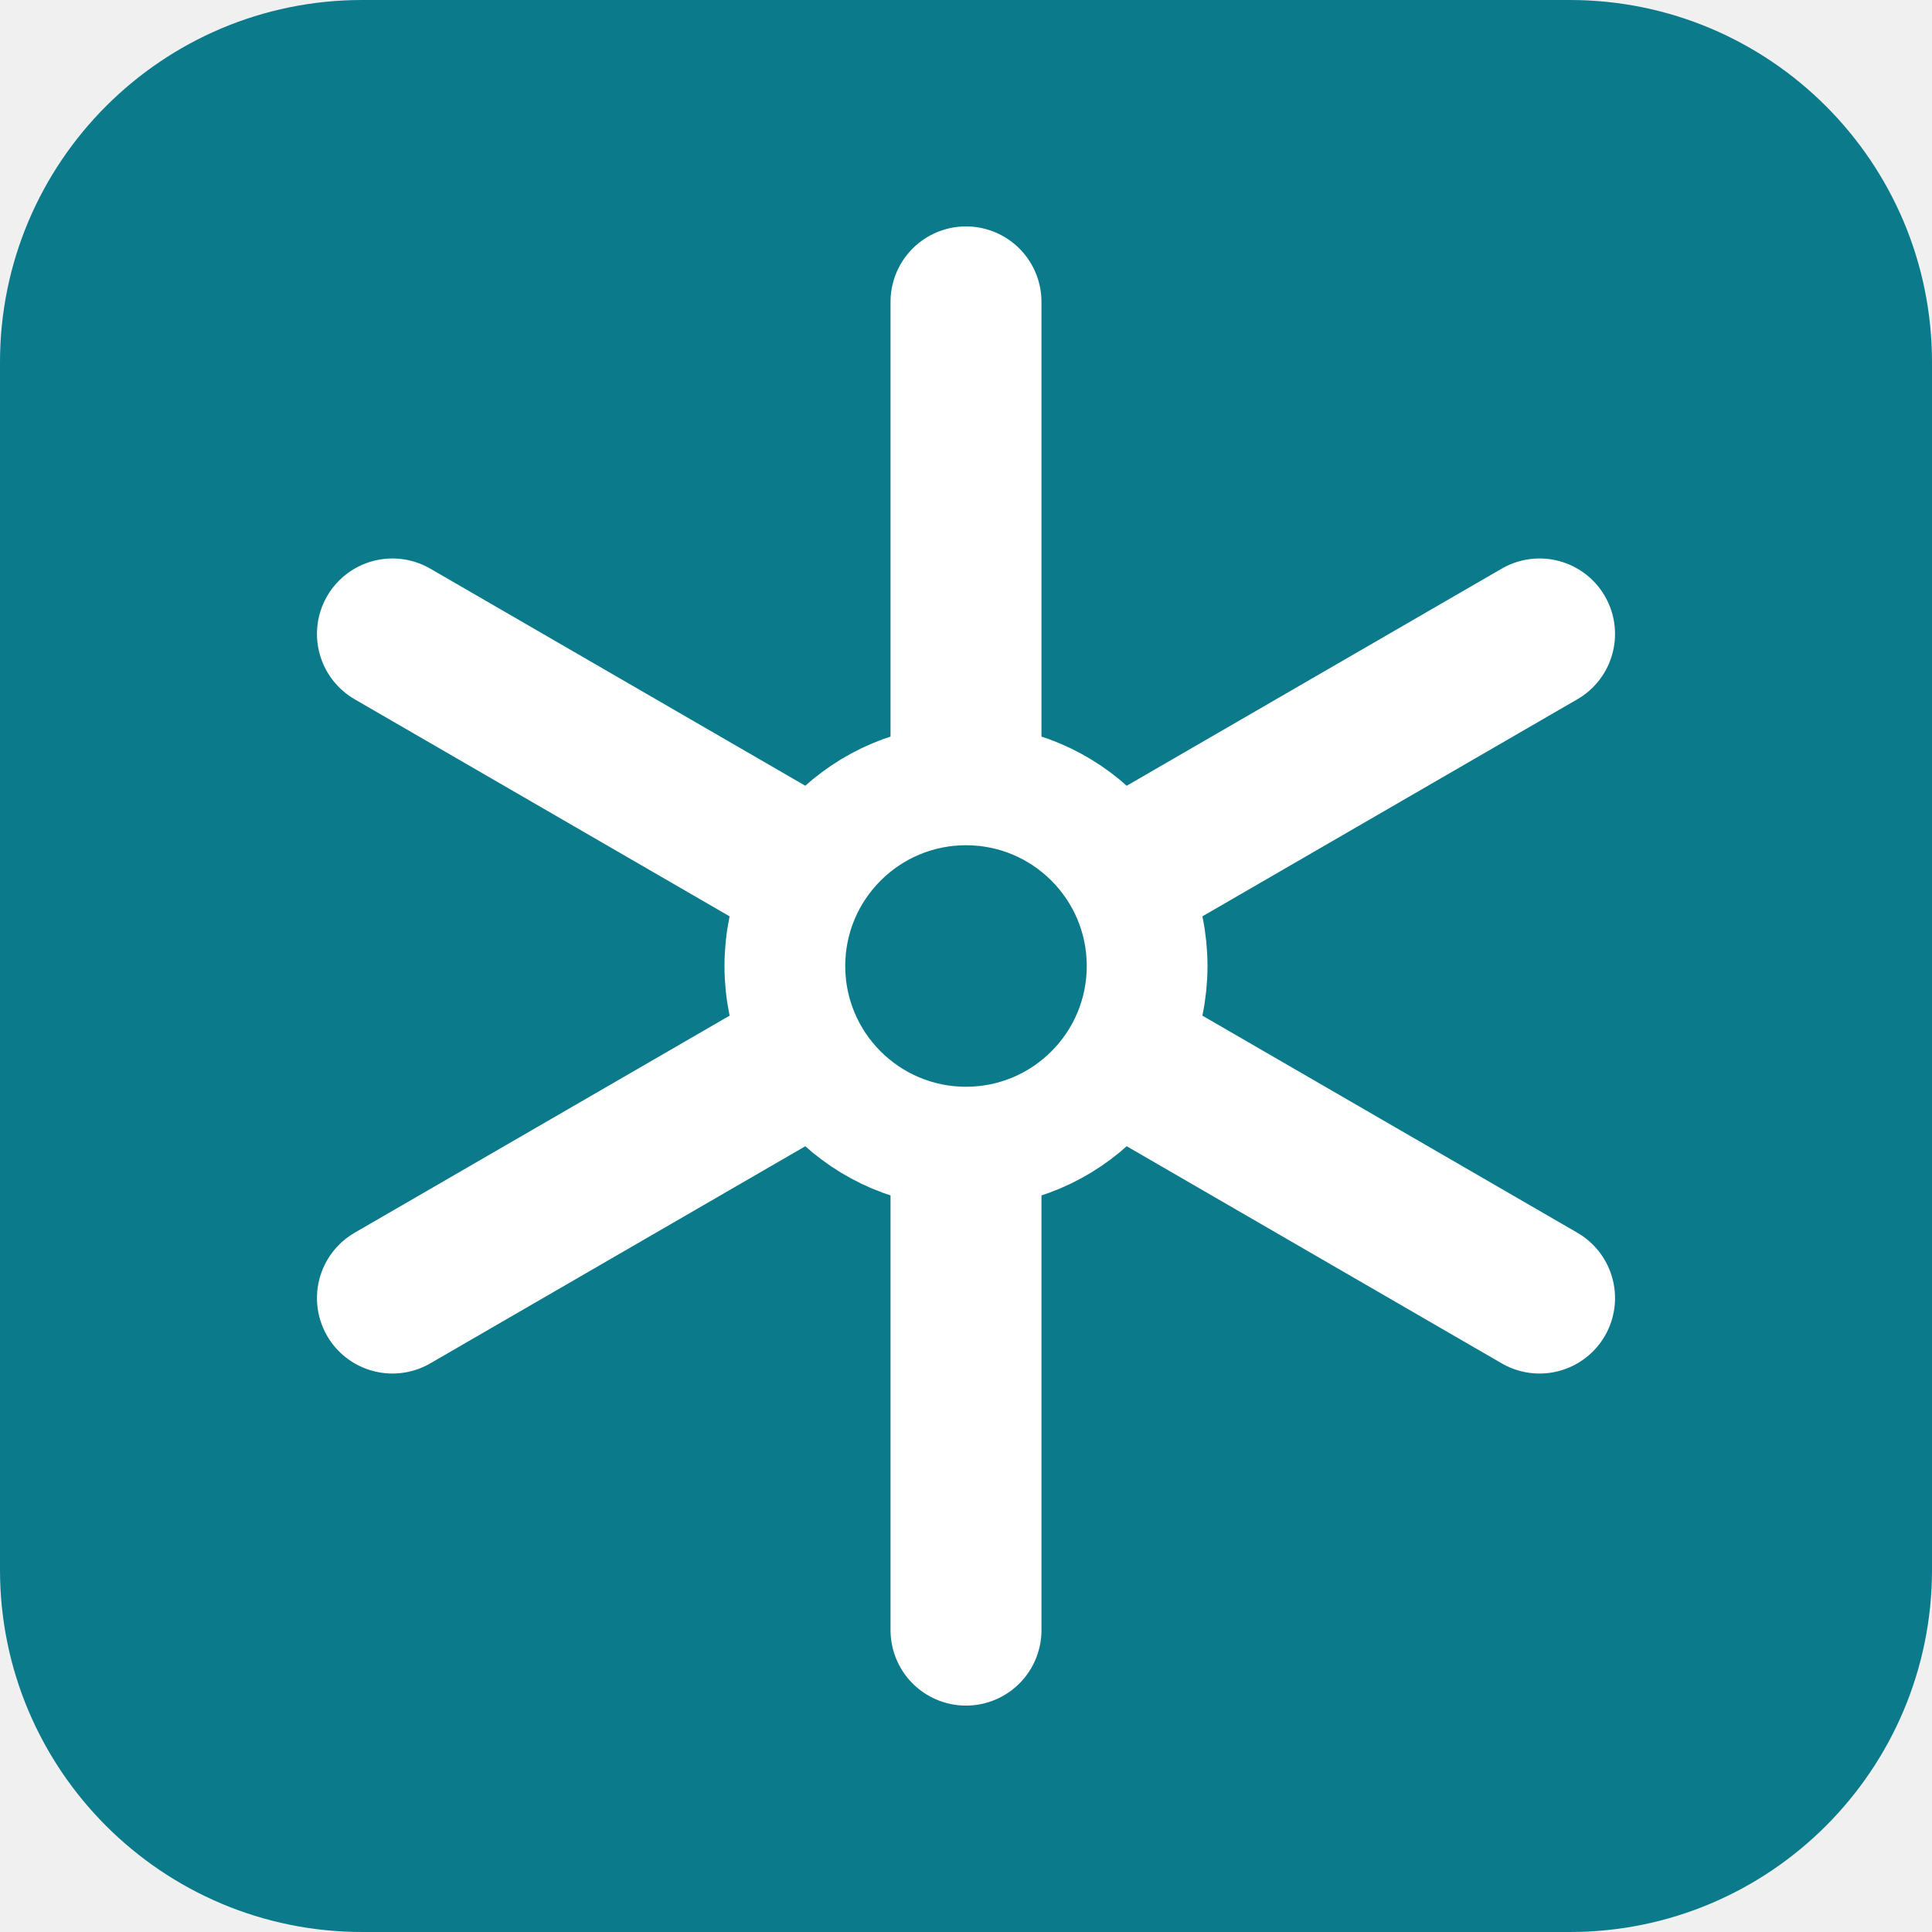
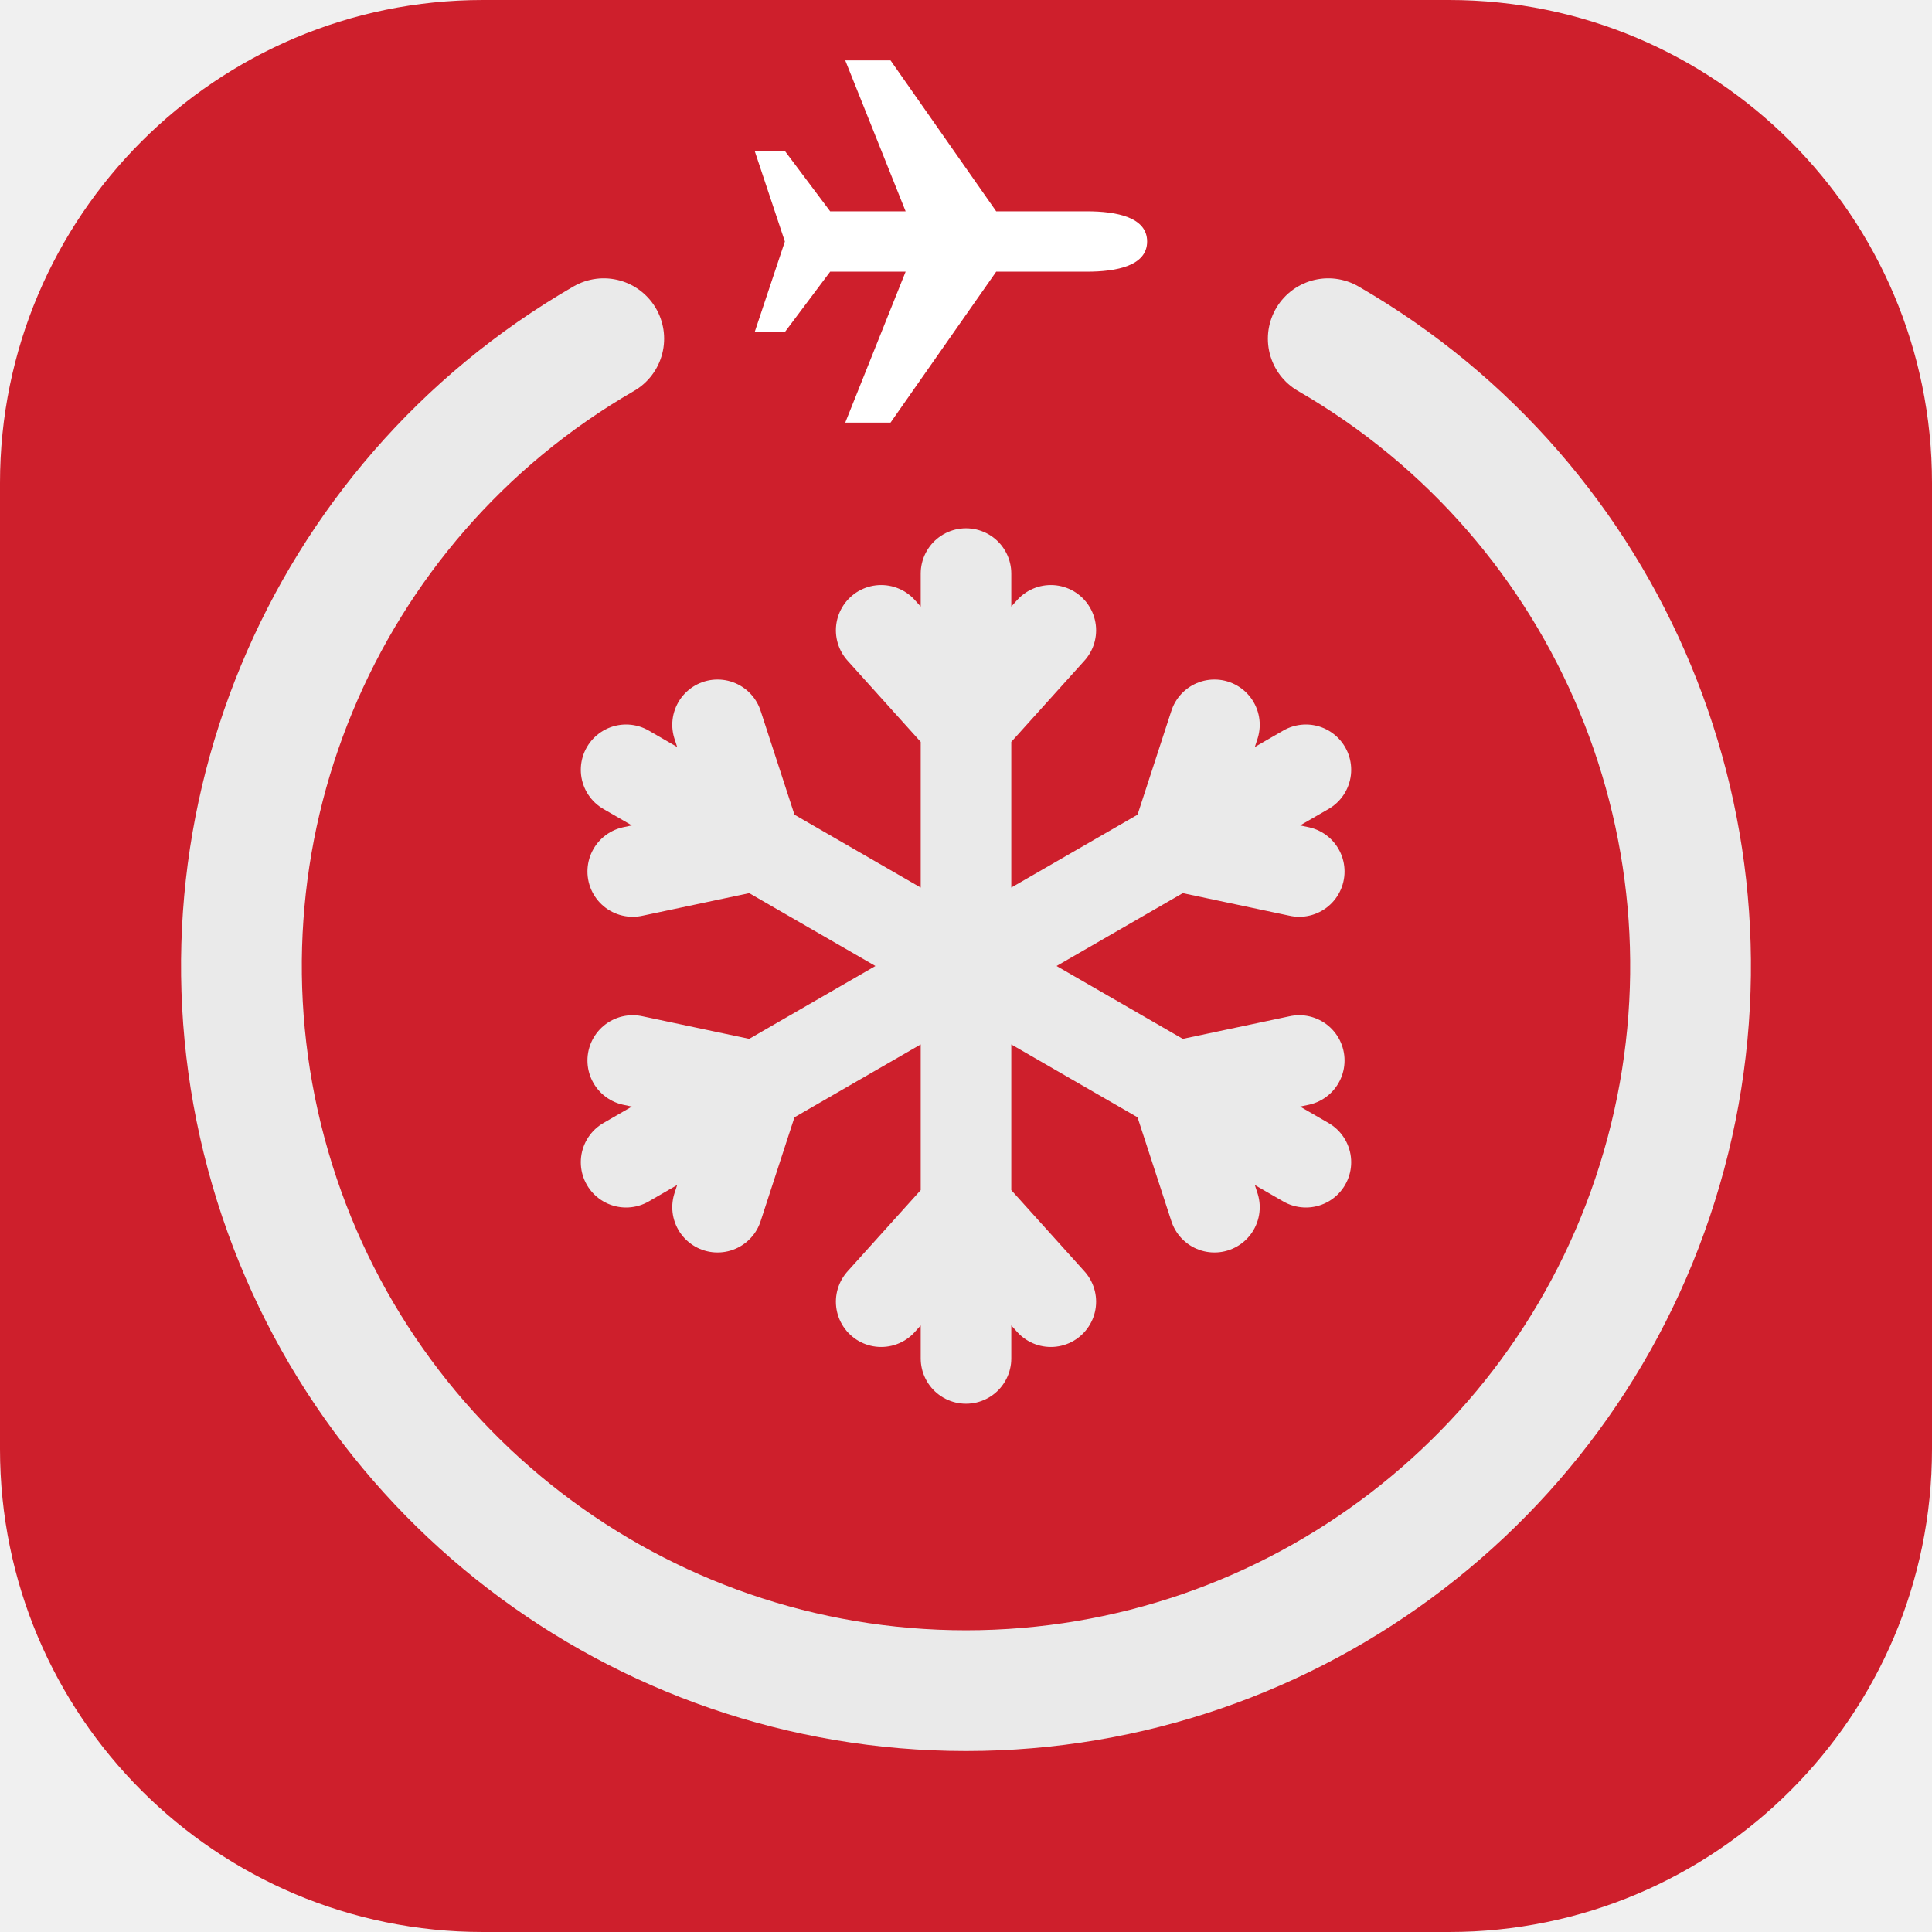
<svg xmlns="http://www.w3.org/2000/svg" viewBox="0 0 64 64">
-   <rect width="64" height="64" rx="12" fill="#0b7a8a" />
-   <path d="M32 10v44M13 21l38 22M13 43l38-22" stroke="#fff" stroke-width="5" stroke-linecap="round" />
-   <circle cx="32" cy="32" r="6" fill="#0b7a8a" stroke="#fff" stroke-width="4" />
+   <rect width="64" height="64" rx="16" fill="#CE1F2C" />
+   <g fill="none" stroke="#EAEAEA" stroke-linecap="round" stroke-linejoin="round">
+     <path d="M44 11.22 A24 24 0 1 1 20 11.22" stroke-width="4" />
+     <path d="M32 19 L32 45 M20.74 25.5 L43.26 38.5 M43.26 25.5 L20.74 38.5 M32 40 L34.81 43.12 M32 40 L29.19 43.12 M25.07 36 L23.77 39.99 M25.07 36 L20.96 35.13 M25.07 28 L20.96 28.87 M25.07 28 L23.77 24.01 M32 24 L29.19 20.88 M32 24 L34.81 20.88 M38.93 28 L40.23 24.01 M38.93 28 L43.04 28.87 M38.93 36 L43.04 35.13 M38.93 36 L40.23 39.99" stroke-width="3" />
+   </g>
+   <path transform="translate(32 8)" fill="#FFFFFF" d="M6 0 C6 -.8 5 -1 4 -1 L1 -1 L-2.5 -6 L-4 -6 L-2 -1 L-4.5 -1 L-6 -3 L-7 -3 L-6 0 L-7 3 L-6 3 L-4.5 1 L-2 1 L-4 6 L-2.5 6 L1 1 L4 1 C5 1 6 .8 6 0Z" />
</svg>
